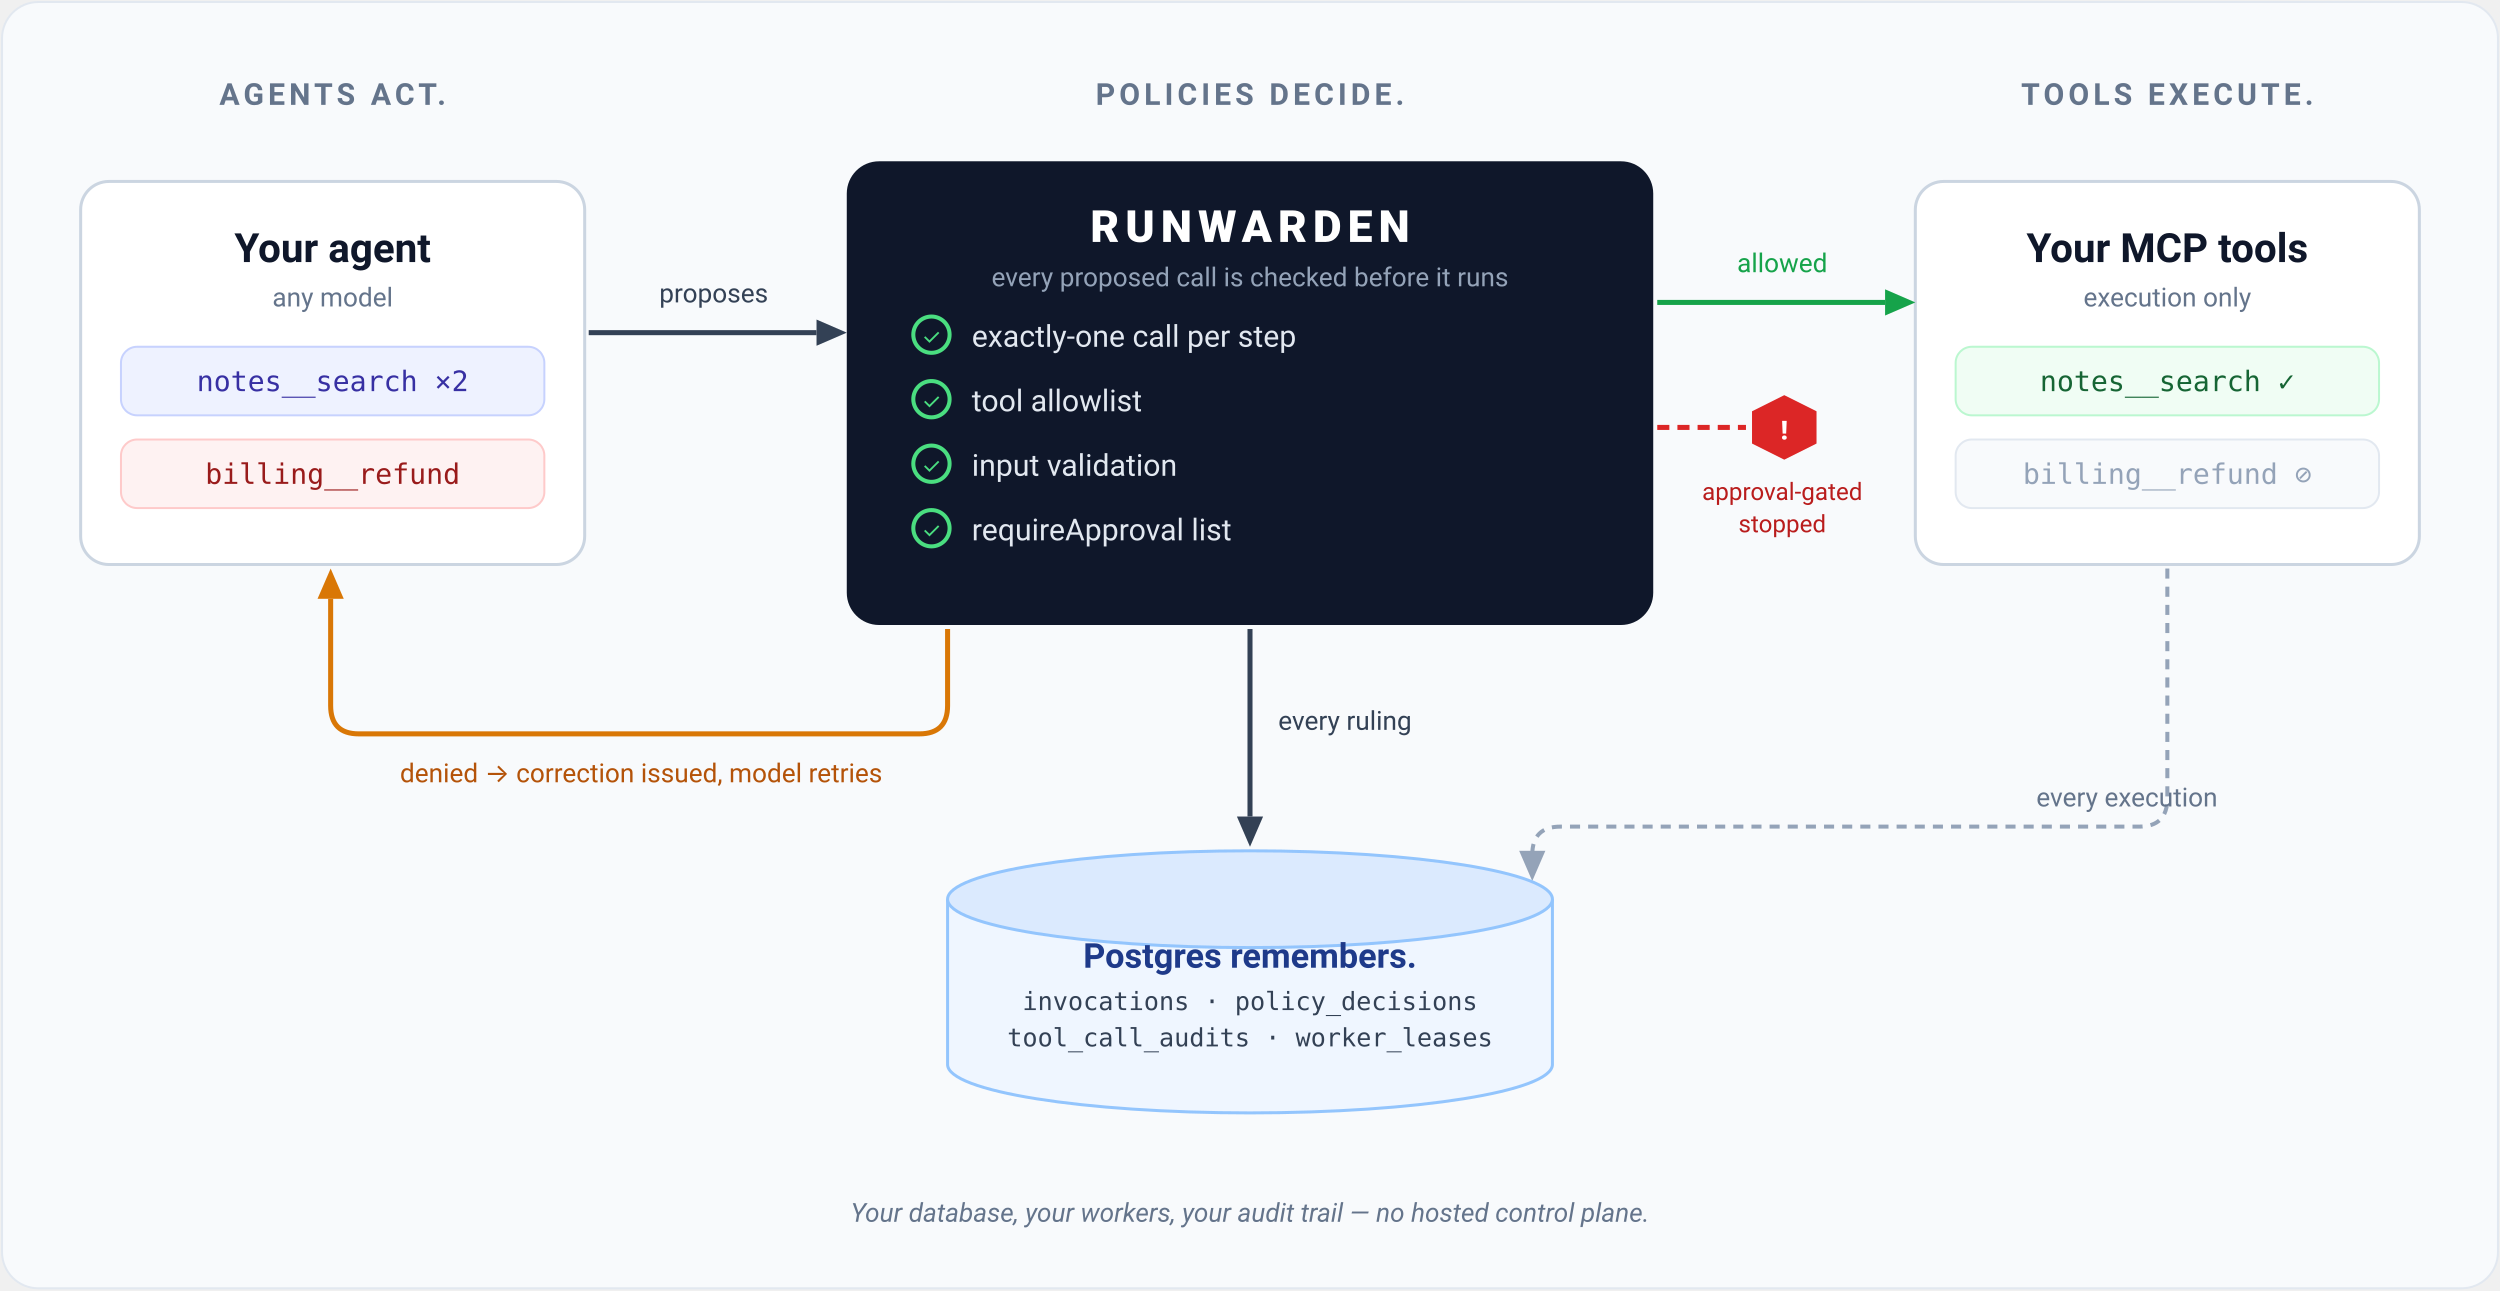
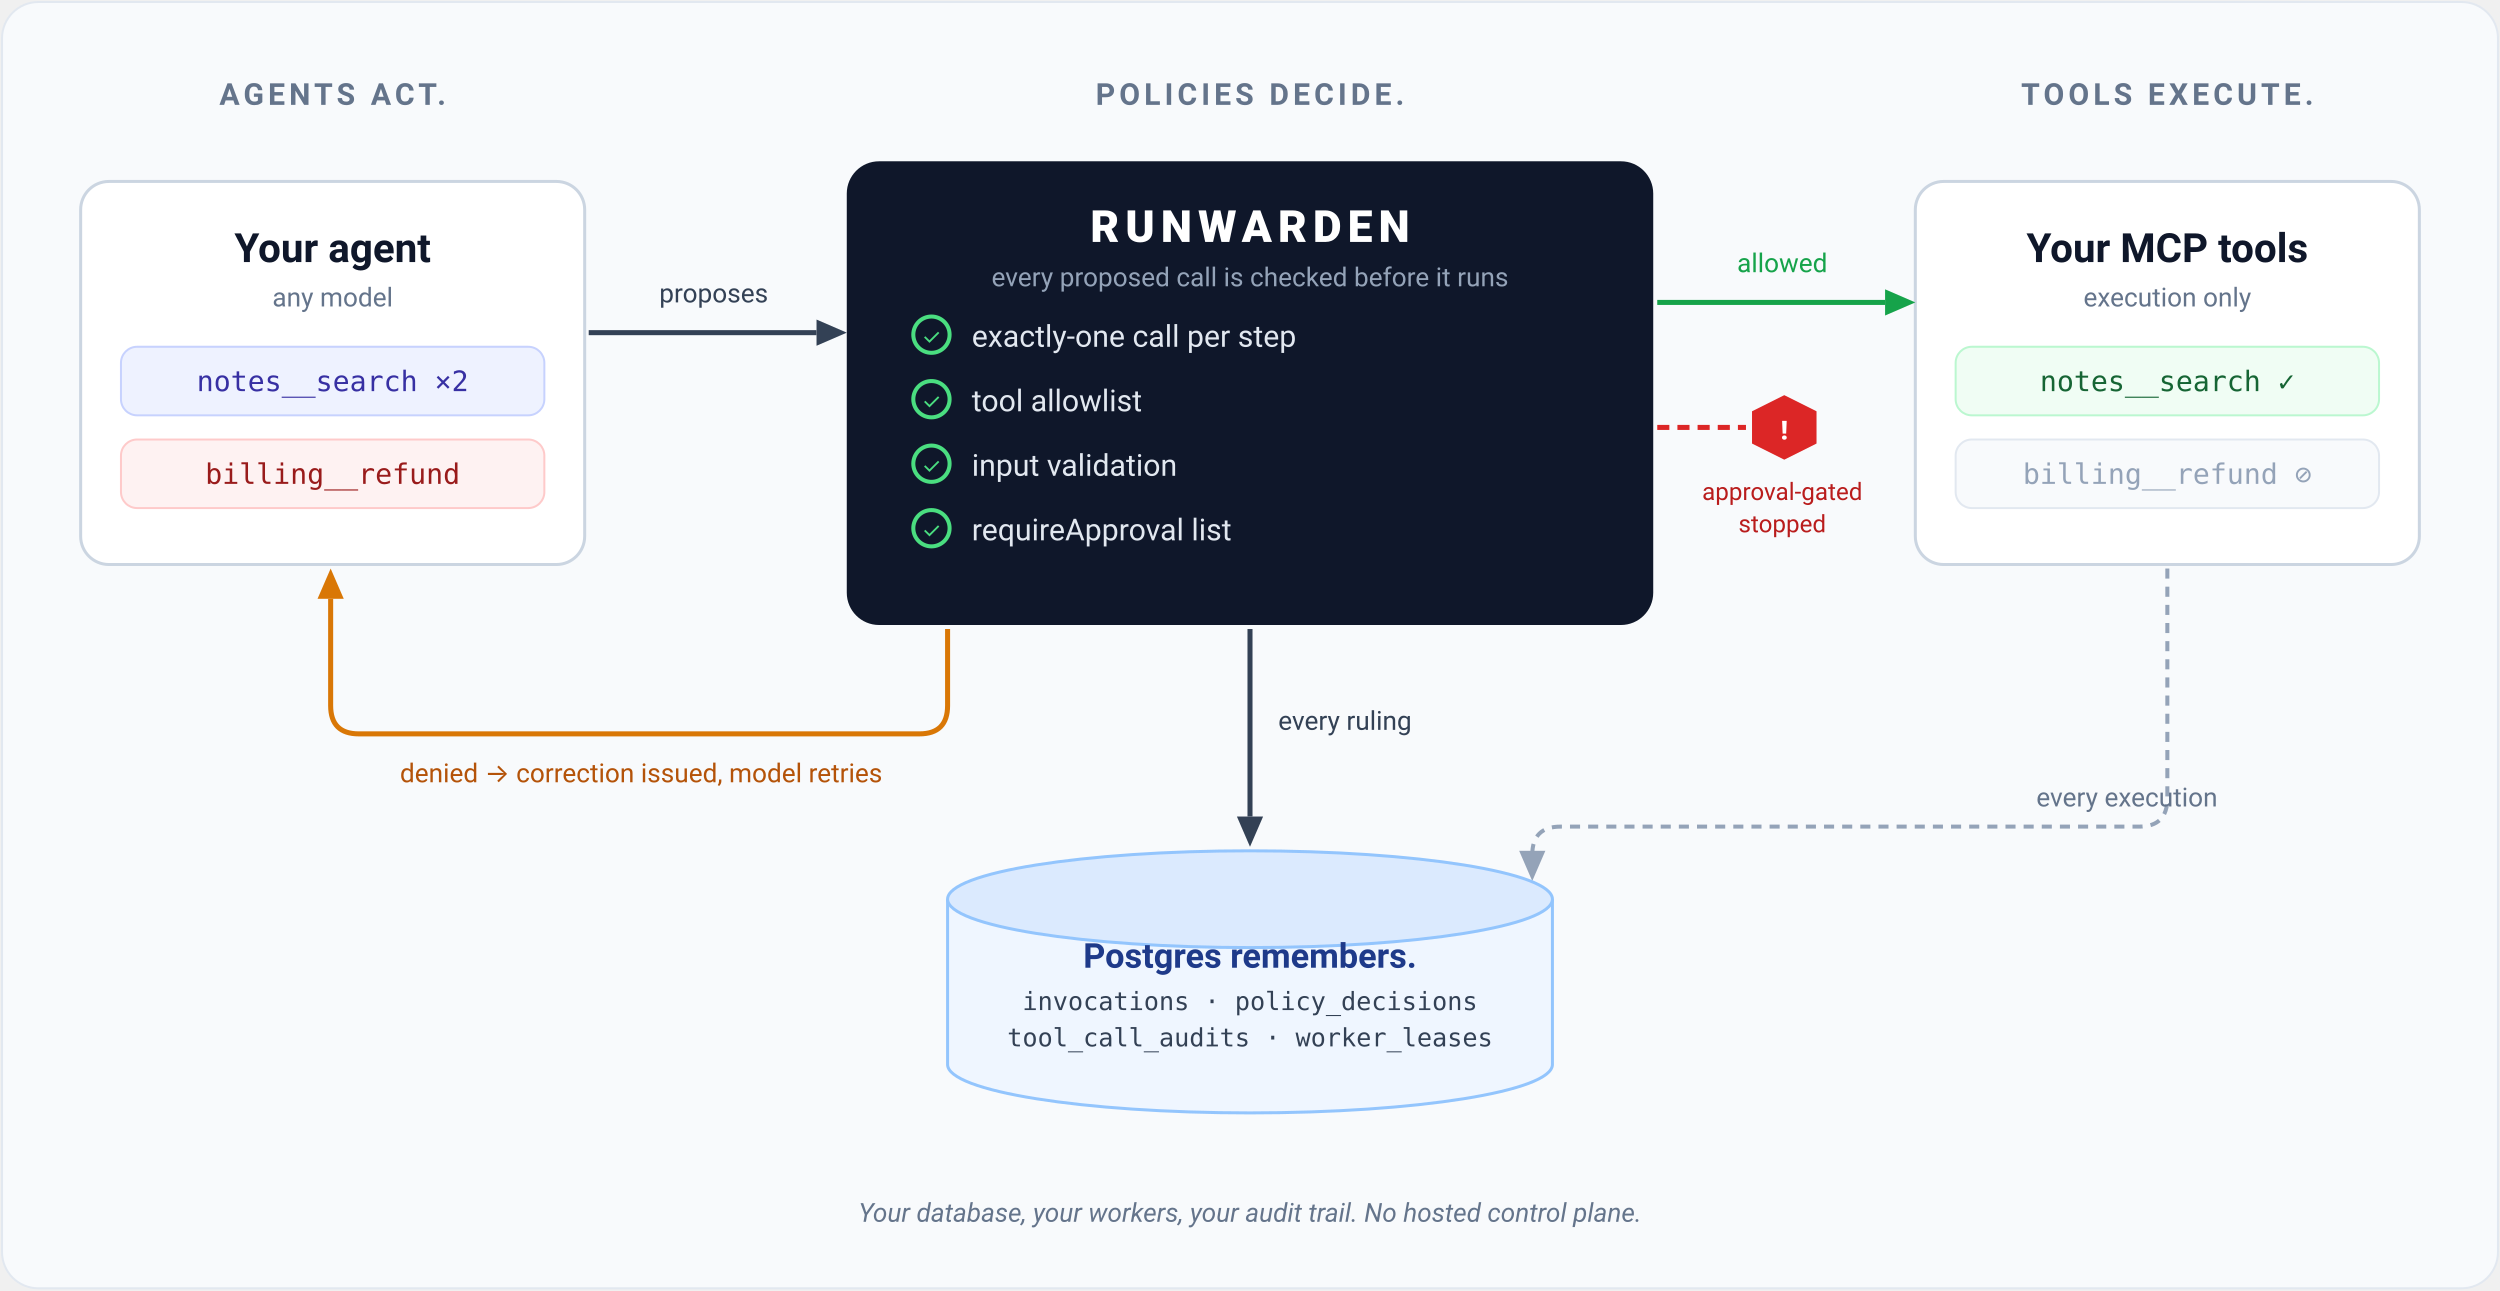
<svg xmlns="http://www.w3.org/2000/svg" width="1240" height="640" viewBox="0 0 1240 640" font-family="system-ui, -apple-system, 'Segoe UI', Roboto, sans-serif">
  <rect x="1" y="1" width="1238" height="638" rx="18" fill="#f8fafc" stroke="#e2e8f0" />
  <text x="165" y="52" text-anchor="middle" font-size="15" font-weight="700" letter-spacing="2" fill="#64748b">AGENTS ACT.</text>
  <text x="620" y="52" text-anchor="middle" font-size="15" font-weight="700" letter-spacing="2" fill="#64748b">POLICIES DECIDE.</text>
  <text x="1075" y="52" text-anchor="middle" font-size="15" font-weight="700" letter-spacing="2" fill="#64748b">TOOLS EXECUTE.</text>
  <rect x="40" y="90" width="250" height="190" rx="14" fill="#ffffff" stroke="#cbd5e1" stroke-width="1.5" />
  <text x="165" y="130" text-anchor="middle" font-size="20" font-weight="700" fill="#0f172a">Your agent</text>
  <text x="165" y="152" text-anchor="middle" font-size="13" fill="#64748b">any model</text>
  <rect x="60" y="172" width="210" height="34" rx="8" fill="#eef2ff" stroke="#c7d2fe" />
  <text x="165" y="194" text-anchor="middle" font-size="14" fill="#3730a3" font-family="ui-monospace, Menlo, Consolas, monospace">notes__search ×2</text>
  <rect x="60" y="218" width="210" height="34" rx="8" fill="#fef2f2" stroke="#fecaca" />
  <text x="165" y="240" text-anchor="middle" font-size="14" fill="#991b1b" font-family="ui-monospace, Menlo, Consolas, monospace">billing__refund</text>
  <rect x="420" y="80" width="400" height="230" rx="16" fill="#0f172a" />
  <text x="620" y="120" text-anchor="middle" font-size="22" font-weight="800" letter-spacing="3" fill="#ffffff">RUNWARDEN</text>
  <text x="620" y="142" text-anchor="middle" font-size="13" fill="#94a3b8">every proposed call is checked before it runs</text>
  <g font-size="15" fill="#e2e8f0">
    <circle cx="462" cy="166" r="9" fill="none" stroke="#4ade80" stroke-width="2" />
    <text x="462" y="171" text-anchor="middle" font-size="11" fill="#4ade80">✓</text>
    <text x="482" y="172">exactly-one call per step</text>
    <circle cx="462" cy="198" r="9" fill="none" stroke="#4ade80" stroke-width="2" />
    <text x="462" y="203" text-anchor="middle" font-size="11" fill="#4ade80">✓</text>
    <text x="482" y="204">tool allowlist</text>
    <circle cx="462" cy="230" r="9" fill="none" stroke="#4ade80" stroke-width="2" />
    <text x="462" y="235" text-anchor="middle" font-size="11" fill="#4ade80">✓</text>
    <text x="482" y="236">input validation</text>
    <circle cx="462" cy="262" r="9" fill="none" stroke="#4ade80" stroke-width="2" />
    <text x="462" y="267" text-anchor="middle" font-size="11" fill="#4ade80">✓</text>
    <text x="482" y="268">requireApproval list</text>
  </g>
  <rect x="950" y="90" width="250" height="190" rx="14" fill="#ffffff" stroke="#cbd5e1" stroke-width="1.5" />
  <text x="1075" y="130" text-anchor="middle" font-size="20" font-weight="700" fill="#0f172a">Your MCP tools</text>
  <text x="1075" y="152" text-anchor="middle" font-size="13" fill="#64748b">execution only</text>
  <rect x="970" y="172" width="210" height="34" rx="8" fill="#f0fdf4" stroke="#bbf7d0" />
  <text x="1075" y="194" text-anchor="middle" font-size="14" fill="#166534" font-family="ui-monospace, Menlo, Consolas, monospace">notes__search ✓</text>
  <rect x="970" y="218" width="210" height="34" rx="8" fill="#f8fafc" stroke="#e2e8f0" />
  <text x="1075" y="240" text-anchor="middle" font-size="14" fill="#94a3b8" font-family="ui-monospace, Menlo, Consolas, monospace">billing__refund ⊘</text>
  <line x1="292" y1="165" x2="405" y2="165" stroke="#334155" stroke-width="2.5" />
  <polygon points="420,165 405,158.5 405,171.5" fill="#334155" />
  <text x="354" y="150" text-anchor="middle" font-size="13" fill="#334155">proposes</text>
  <line x1="822" y1="150" x2="935" y2="150" stroke="#16a34a" stroke-width="2.5" />
  <polygon points="950,150 935,143.5 935,156.5" fill="#16a34a" />
  <text x="884" y="135" text-anchor="middle" font-size="13" fill="#16a34a">allowed</text>
  <line x1="822" y1="212" x2="866" y2="212" stroke="#dc2626" stroke-width="2.5" stroke-dasharray="6 4" />
  <polygon points="885,196 901,204 901,220 885,228 869,220 869,204" fill="#dc2626" />
  <text x="885" y="218" text-anchor="middle" font-size="13" font-weight="800" fill="#ffffff">!</text>
  <text x="884" y="248" text-anchor="middle" font-size="12" fill="#b91c1c">approval-gated</text>
  <text x="884" y="264" text-anchor="middle" font-size="12" fill="#b91c1c">stopped</text>
  <path d="M 470 312 L 470 350 Q 470 364 456 364 L 178 364 Q 164 364 164 350 L 164 297" fill="none" stroke="#d97706" stroke-width="2.5" />
  <polygon points="164,282 157.5,297 170.5,297" fill="#d97706" />
  <text x="318" y="388" text-anchor="middle" font-size="13" fill="#b45309">denied → correction issued, model retries</text>
  <line x1="620" y1="312" x2="620" y2="405" stroke="#334155" stroke-width="2.5" />
  <polygon points="620,420 613.5,405 626.5,405" fill="#334155" />
  <text x="634" y="362" font-size="13" fill="#334155">every ruling</text>
  <path d="M 1075 282 L 1075 396 Q 1075 410 1061 410 L 774 410 Q 760 410 760 424 L 760 422" fill="none" stroke="#94a3b8" stroke-width="2" stroke-dasharray="5 4" />
  <polygon points="760,437 753.5,422 766.5,422" fill="#94a3b8" />
  <text x="1010" y="400" font-size="13" fill="#64748b">every execution</text>
  <path d="M 470 446 L 470 528 A 150 24 0 0 0 770 528 L 770 446" fill="#eff6ff" stroke="#93c5fd" stroke-width="1.5" />
  <ellipse cx="620" cy="446" rx="150" ry="24" fill="#dbeafe" stroke="#93c5fd" stroke-width="1.5" />
  <text x="620" y="480" text-anchor="middle" font-size="17" font-weight="700" fill="#1e3a8a">Postgres remembers.</text>
  <text x="620" y="501" text-anchor="middle" font-size="12.5" fill="#334155" font-family="ui-monospace, Menlo, Consolas, monospace">invocations · policy_decisions</text>
  <text x="620" y="519" text-anchor="middle" font-size="12.5" fill="#334155" font-family="ui-monospace, Menlo, Consolas, monospace">tool_call_audits · worker_leases</text>
-   <text x="620" y="606" text-anchor="middle" font-size="13" font-style="italic" fill="#64748b">Your database, your workers, your audit trail — no hosted control plane.</text>
+   <text x="620" y="606" text-anchor="middle" font-size="13" font-style="italic" fill="#64748b">Your database, your workers, your audit trail. No hosted control plane.</text>
</svg>
